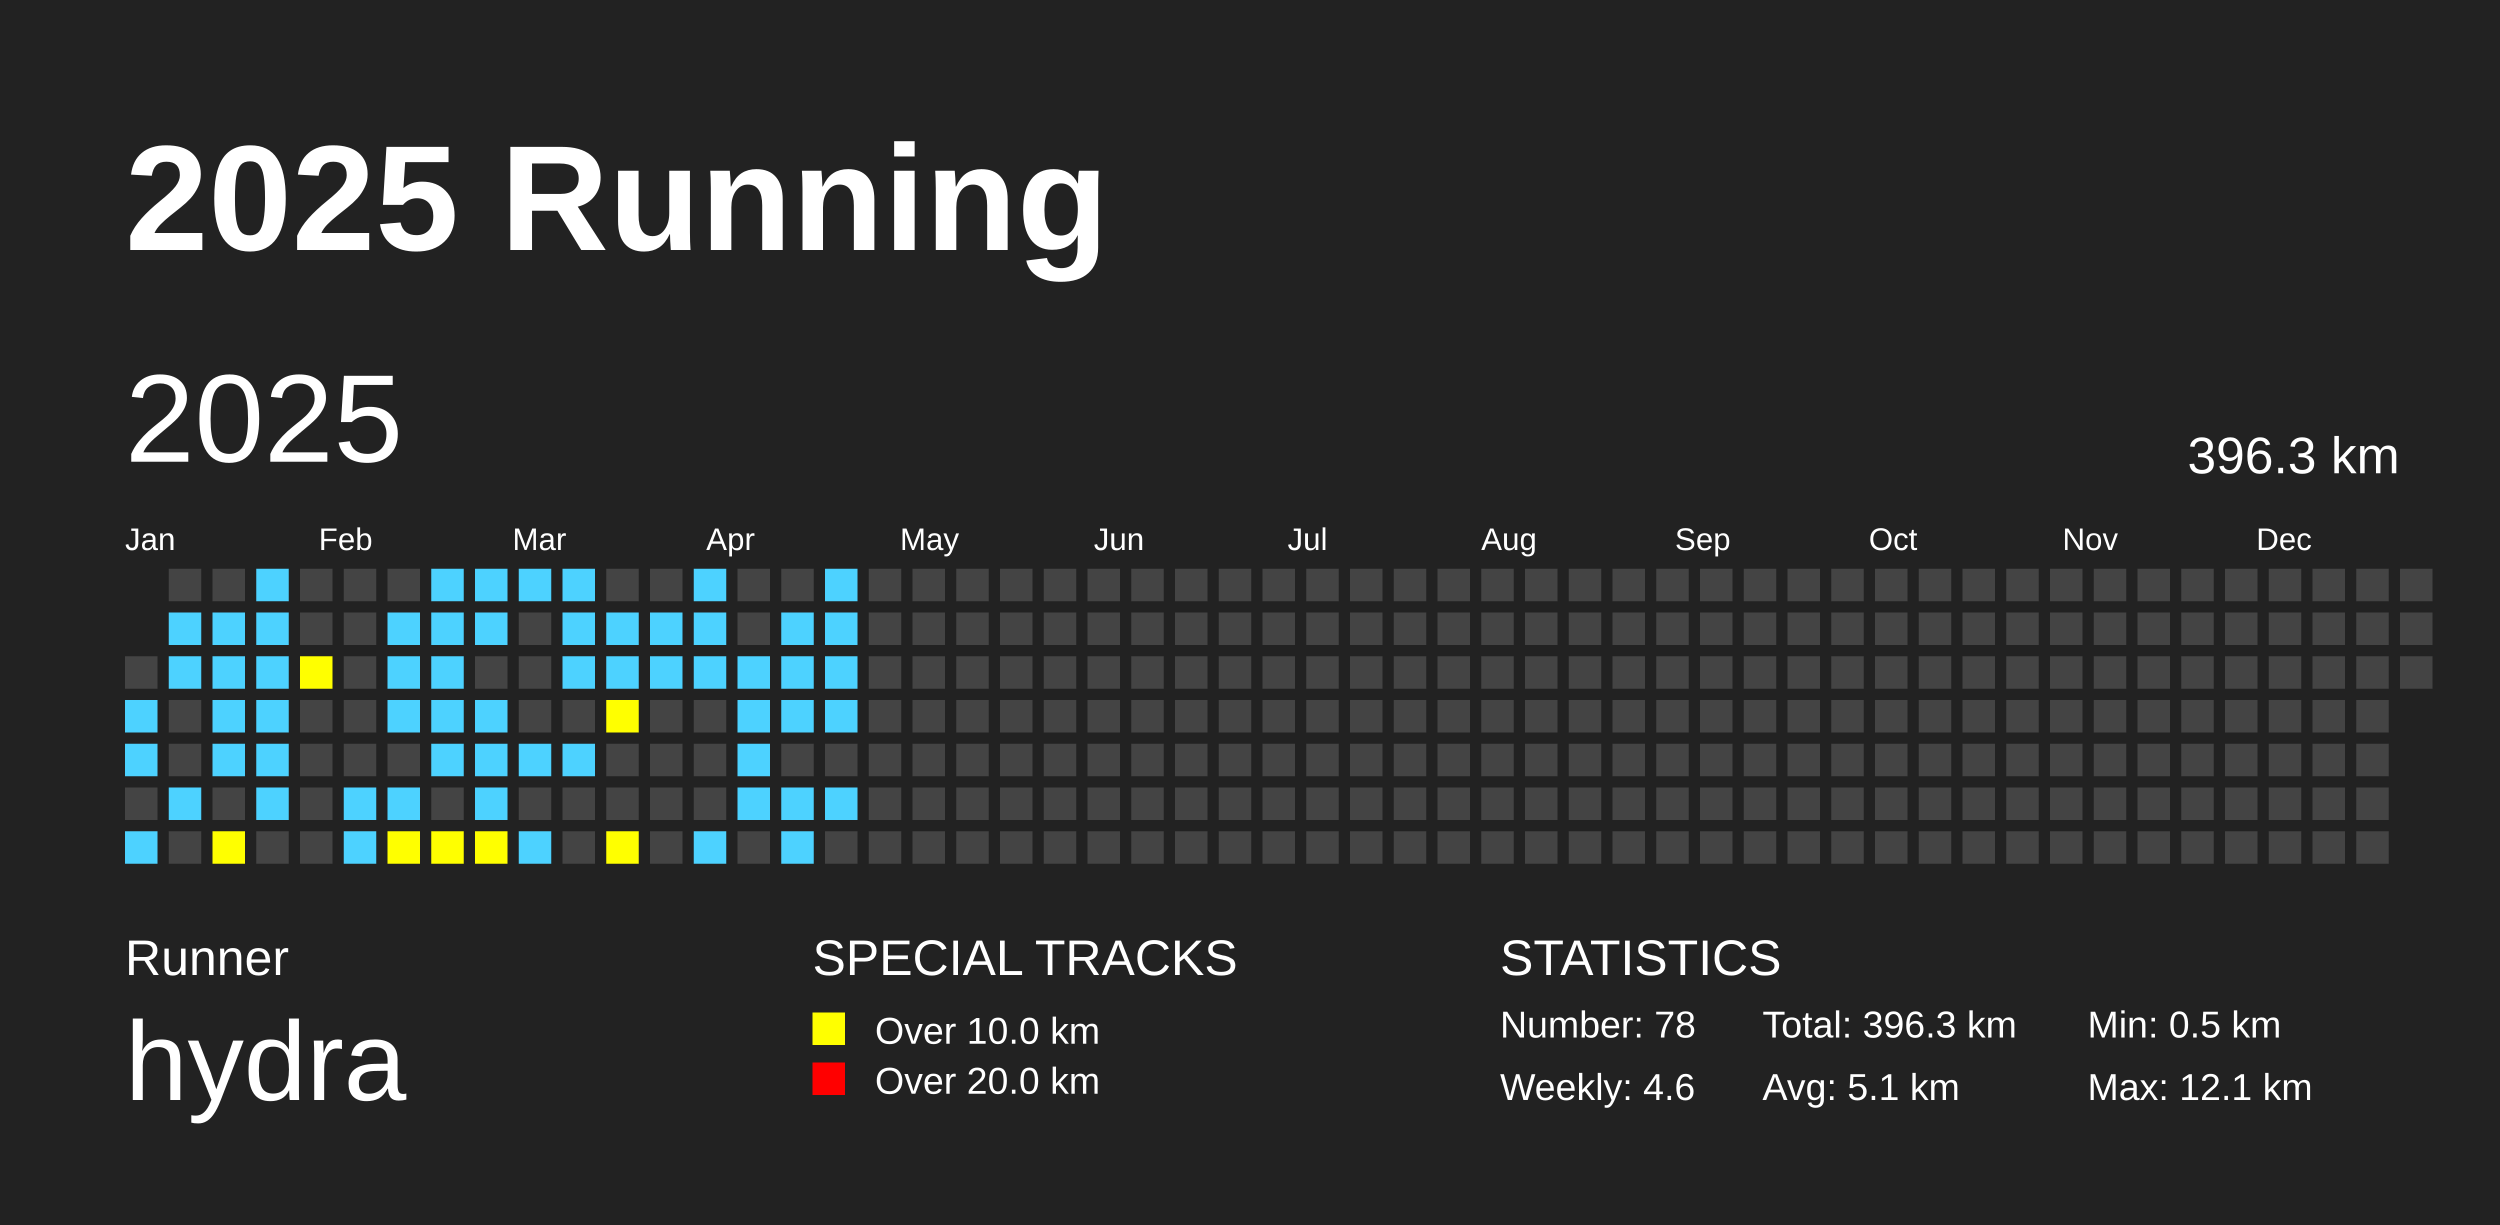
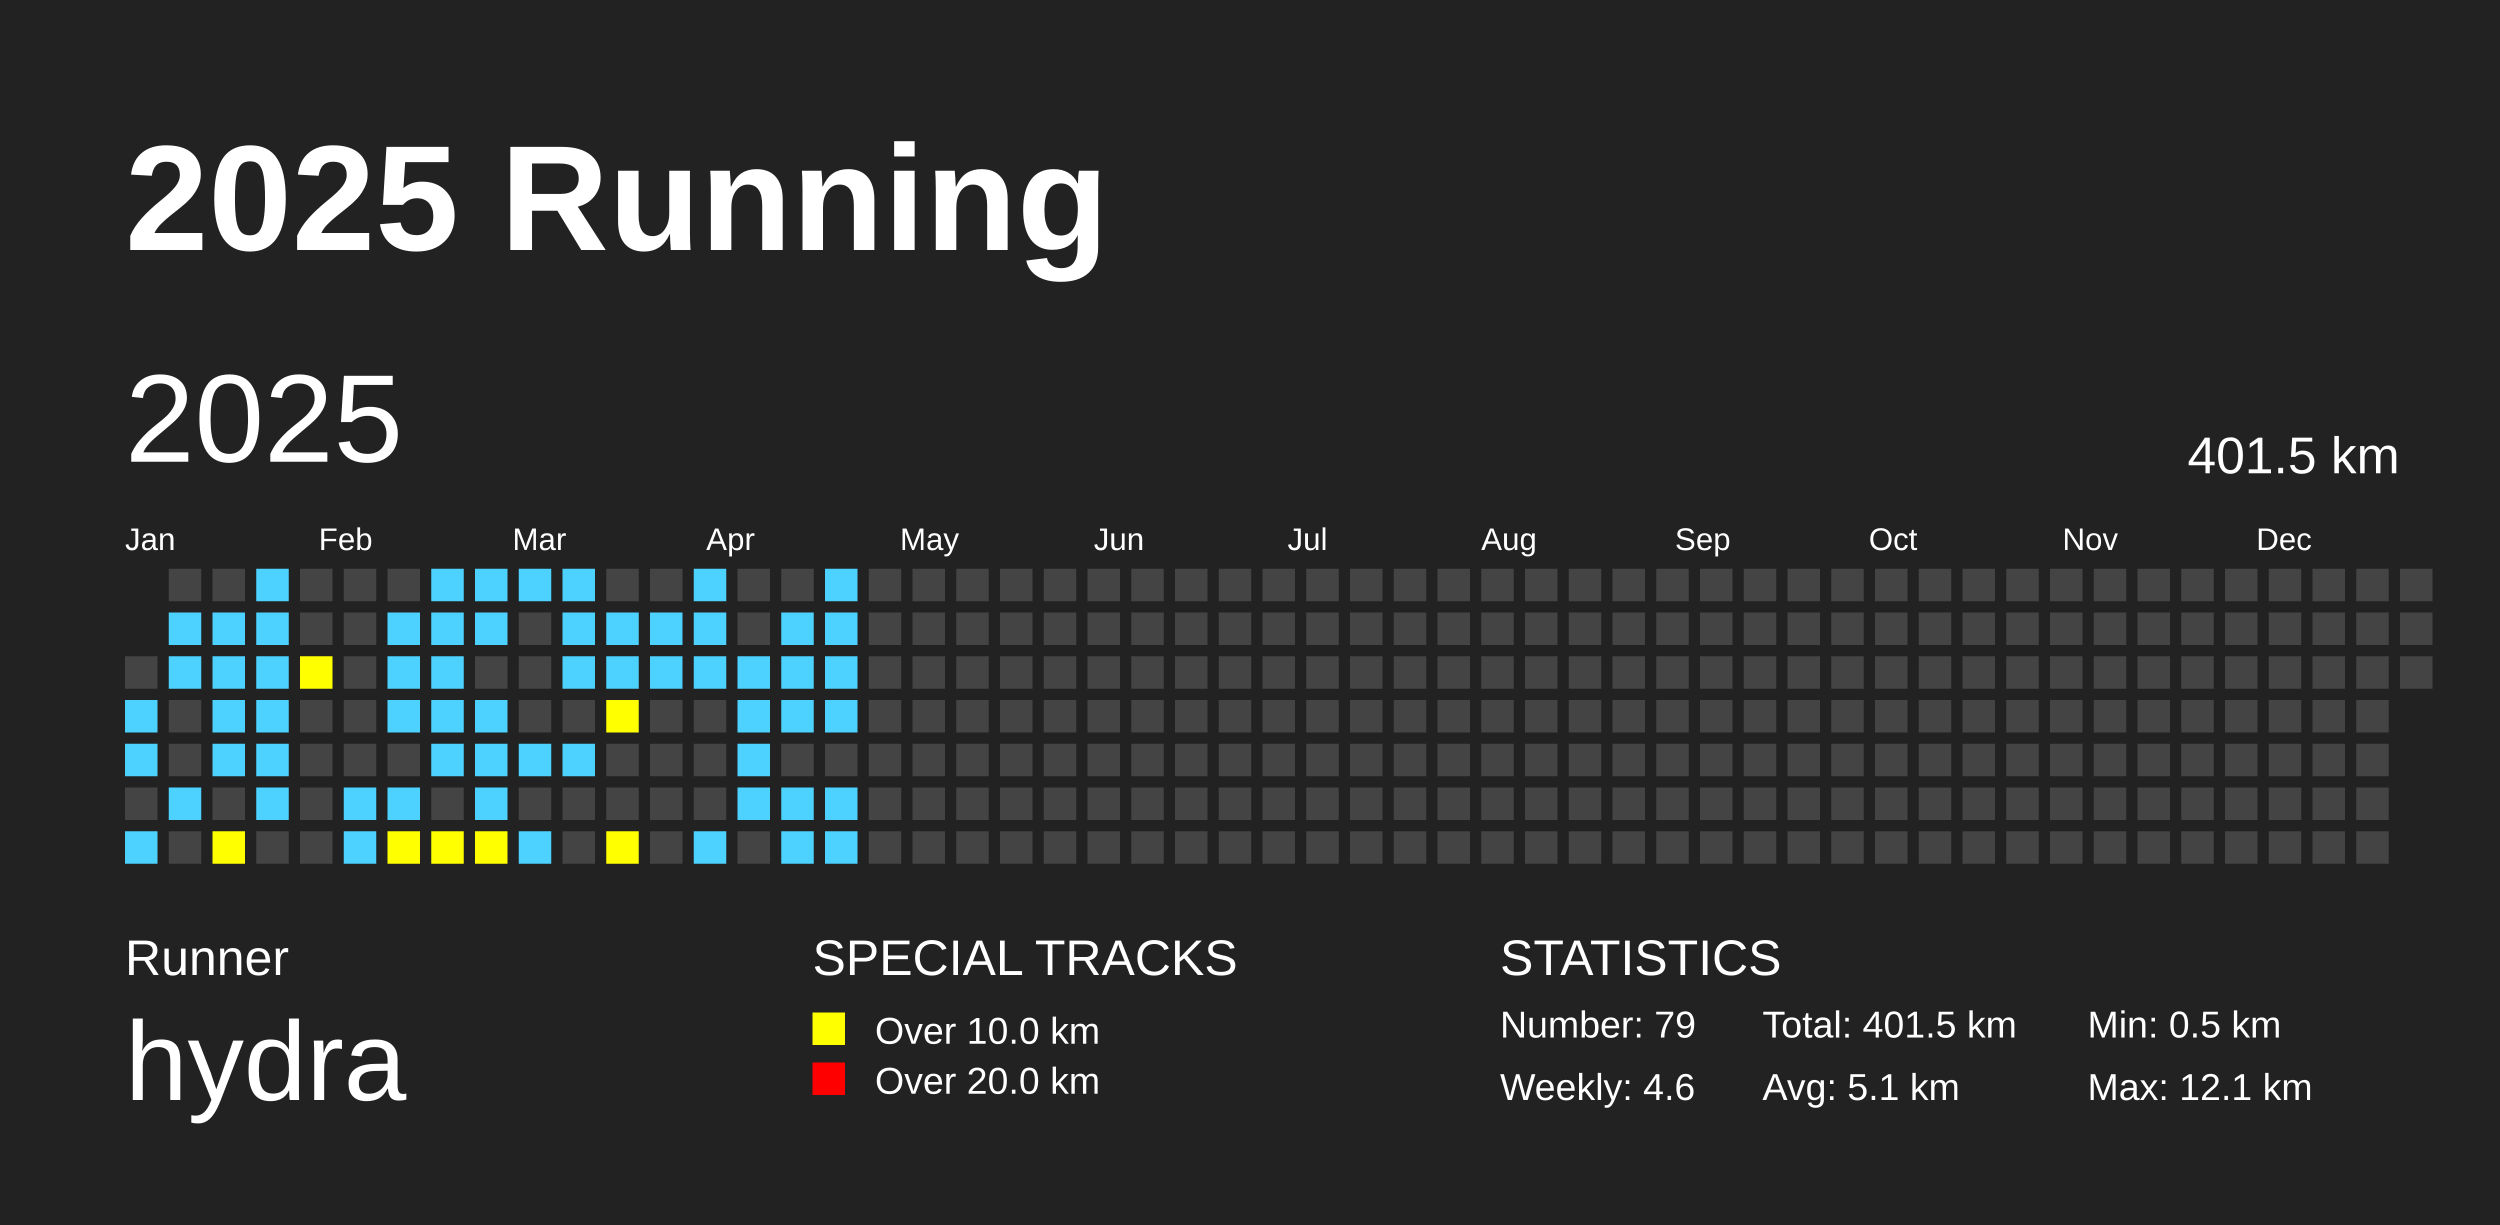
<svg xmlns="http://www.w3.org/2000/svg" baseProfile="full" height="98mm" version="1.1" viewBox="0,0,200,98" width="200mm">
  <defs />
  <rect fill="#222222" height="98" width="200" x="0" y="0" />
  <text fill="#FFFFFF" style="font-size:12px; font-family:Arial; font-weight:bold;" x="10" y="20">2025 Running</text>
  <text fill="#FFFFFF" style="font-size:4px; font-family:Arial" x="10" y="78">Runner</text>
  <text fill="#FFFFFF" style="font-size:9px; font-family:Arial" x="10" y="88">hydra</text>
  <text fill="#FFFFFF" style="font-size:4px; font-family:Arial" x="65" y="78">SPECIAL TRACKS</text>
  <rect fill="yellow" height="2.6" width="2.6" x="65" y="81" />
  <text fill="#FFFFFF" style="font-size:3px; font-family:Arial" x="70" y="83.5">Over 10.0 km</text>
  <rect fill="red" height="2.6" width="2.6" x="65" y="85" />
  <text fill="#FFFFFF" style="font-size:3px; font-family:Arial" x="70" y="87.5">Over 20.0 km</text>
  <text fill="#FFFFFF" style="font-size:4px; font-family:Arial" x="120" y="78">STATISTICS</text>
-   <text fill="#FFFFFF" style="font-size:3px; font-family:Arial" x="120" y="83">Number: 78</text>
+   <text fill="#FFFFFF" style="font-size:3px; font-family:Arial" x="120" y="83">Number: 79</text>
  <text fill="#FFFFFF" style="font-size:3px; font-family:Arial" x="120" y="88">Weekly: 4.6</text>
-   <text fill="#FFFFFF" style="font-size:3px; font-family:Arial" x="141" y="83">Total: 396.3 km</text>
+   <text fill="#FFFFFF" style="font-size:3px; font-family:Arial" x="141" y="83">Total: 401.5 km</text>
  <text fill="#FFFFFF" style="font-size:3px; font-family:Arial" x="141" y="88">Avg: 5.1 km</text>
  <text fill="#FFFFFF" style="font-size:3px; font-family:Arial" x="167" y="83">Min: 0.5 km</text>
  <text fill="#FFFFFF" style="font-size:3px; font-family:Arial" x="167" y="88">Max: 12.1 km</text>
  <text dominant-baseline="hanging" fill="#FFFFFF" style="font-size:10.0px; font-family:Arial;" x="10" y="30">2025</text>
-   <text dominant-baseline="hanging" fill="#FFFFFF" style="font-size:4.125px; font-family:Arial;" x="175" y="35">396.3 km</text>
+   <text dominant-baseline="hanging" fill="#FFFFFF" style="font-size:4.125px; font-family:Arial;" x="175" y="35">401.5 km</text>
  <text fill="#FFFFFF" style="font-size:2.5px; font-family:Arial" x="10.0" y="44">Jan</text>
  <text fill="#FFFFFF" style="font-size:2.5px; font-family:Arial" x="25.5" y="44">Feb</text>
  <text fill="#FFFFFF" style="font-size:2.5px; font-family:Arial" x="41.0" y="44">Mar</text>
  <text fill="#FFFFFF" style="font-size:2.5px; font-family:Arial" x="56.5" y="44">Apr</text>
  <text fill="#FFFFFF" style="font-size:2.5px; font-family:Arial" x="72.0" y="44">May</text>
  <text fill="#FFFFFF" style="font-size:2.5px; font-family:Arial" x="87.5" y="44">Jun</text>
  <text fill="#FFFFFF" style="font-size:2.5px; font-family:Arial" x="103.0" y="44">Jul</text>
  <text fill="#FFFFFF" style="font-size:2.5px; font-family:Arial" x="118.5" y="44">Aug</text>
  <text fill="#FFFFFF" style="font-size:2.5px; font-family:Arial" x="134.0" y="44">Sep</text>
  <text fill="#FFFFFF" style="font-size:2.5px; font-family:Arial" x="149.5" y="44">Oct</text>
  <text fill="#FFFFFF" style="font-size:2.5px; font-family:Arial" x="165.0" y="44">Nov</text>
  <text fill="#FFFFFF" style="font-size:2.5px; font-family:Arial" x="180.5" y="44">Dec</text>
  <rect fill="#444444" height="2.6" width="2.6" x="10.0" y="52.5" />
  <rect fill="#4DD2FF" height="2.6" width="2.6" x="10.0" y="56.0" />
  <rect fill="#4DD2FF" height="2.6" width="2.6" x="10.0" y="59.5" />
  <rect fill="#444444" height="2.6" width="2.6" x="10.0" y="63.0" />
  <rect fill="#4DD2FF" height="2.6" width="2.6" x="10.0" y="66.5" />
  <rect fill="#444444" height="2.6" width="2.6" x="13.5" y="45.5" />
  <rect fill="#4DD2FF" height="2.6" width="2.6" x="13.5" y="49.0" />
  <rect fill="#4DD2FF" height="2.6" width="2.6" x="13.5" y="52.5" />
  <rect fill="#444444" height="2.6" width="2.6" x="13.5" y="56.0" />
  <rect fill="#444444" height="2.6" width="2.6" x="13.5" y="59.5" />
  <rect fill="#4DD2FF" height="2.6" width="2.6" x="13.5" y="63.0" />
  <rect fill="#444444" height="2.6" width="2.6" x="13.5" y="66.5" />
  <rect fill="#444444" height="2.6" width="2.6" x="17.0" y="45.5" />
  <rect fill="#4DD2FF" height="2.6" width="2.6" x="17.0" y="49.0" />
  <rect fill="#4DD2FF" height="2.6" width="2.6" x="17.0" y="52.5" />
  <rect fill="#4DD2FF" height="2.6" width="2.6" x="17.0" y="56.0" />
  <rect fill="#4DD2FF" height="2.6" width="2.6" x="17.0" y="59.5" />
  <rect fill="#444444" height="2.6" width="2.6" x="17.0" y="63.0" />
  <rect fill="yellow" height="2.6" width="2.6" x="17.0" y="66.5" />
  <rect fill="#4DD2FF" height="2.6" width="2.6" x="20.5" y="45.5" />
  <rect fill="#4DD2FF" height="2.6" width="2.6" x="20.5" y="49.0" />
  <rect fill="#4DD2FF" height="2.6" width="2.6" x="20.5" y="52.5" />
  <rect fill="#4DD2FF" height="2.6" width="2.6" x="20.5" y="56.0" />
  <rect fill="#4DD2FF" height="2.6" width="2.6" x="20.5" y="59.5" />
  <rect fill="#4DD2FF" height="2.6" width="2.6" x="20.5" y="63.0" />
  <rect fill="#444444" height="2.6" width="2.6" x="20.5" y="66.5" />
  <rect fill="#444444" height="2.6" width="2.6" x="24.0" y="45.5" />
  <rect fill="#444444" height="2.6" width="2.6" x="24.0" y="49.0" />
  <rect fill="yellow" height="2.6" width="2.6" x="24.0" y="52.5" />
  <rect fill="#444444" height="2.6" width="2.6" x="24.0" y="56.0" />
  <rect fill="#444444" height="2.6" width="2.6" x="24.0" y="59.5" />
  <rect fill="#444444" height="2.6" width="2.6" x="24.0" y="63.0" />
  <rect fill="#444444" height="2.6" width="2.6" x="24.0" y="66.5" />
  <rect fill="#444444" height="2.6" width="2.6" x="27.5" y="45.5" />
  <rect fill="#444444" height="2.6" width="2.6" x="27.5" y="49.0" />
  <rect fill="#444444" height="2.6" width="2.6" x="27.5" y="52.5" />
  <rect fill="#444444" height="2.6" width="2.6" x="27.5" y="56.0" />
  <rect fill="#444444" height="2.6" width="2.6" x="27.5" y="59.5" />
  <rect fill="#4DD2FF" height="2.6" width="2.6" x="27.5" y="63.0" />
  <rect fill="#4DD2FF" height="2.6" width="2.6" x="27.5" y="66.5" />
  <rect fill="#444444" height="2.6" width="2.6" x="31.0" y="45.5" />
  <rect fill="#4DD2FF" height="2.6" width="2.6" x="31.0" y="49.0" />
  <rect fill="#4DD2FF" height="2.6" width="2.6" x="31.0" y="52.5" />
  <rect fill="#4DD2FF" height="2.6" width="2.6" x="31.0" y="56.0" />
  <rect fill="#444444" height="2.6" width="2.6" x="31.0" y="59.5" />
  <rect fill="#4DD2FF" height="2.6" width="2.6" x="31.0" y="63.0" />
  <rect fill="yellow" height="2.6" width="2.6" x="31.0" y="66.5" />
  <rect fill="#4DD2FF" height="2.6" width="2.6" x="34.5" y="45.5" />
  <rect fill="#4DD2FF" height="2.6" width="2.6" x="34.5" y="49.0" />
  <rect fill="#4DD2FF" height="2.6" width="2.6" x="34.5" y="52.5" />
  <rect fill="#4DD2FF" height="2.6" width="2.6" x="34.5" y="56.0" />
  <rect fill="#4DD2FF" height="2.6" width="2.6" x="34.5" y="59.5" />
  <rect fill="#444444" height="2.6" width="2.6" x="34.5" y="63.0" />
  <rect fill="yellow" height="2.6" width="2.6" x="34.5" y="66.5" />
  <rect fill="#4DD2FF" height="2.6" width="2.6" x="38.0" y="45.5" />
  <rect fill="#4DD2FF" height="2.6" width="2.6" x="38.0" y="49.0" />
  <rect fill="#444444" height="2.6" width="2.6" x="38.0" y="52.5" />
  <rect fill="#4DD2FF" height="2.6" width="2.6" x="38.0" y="56.0" />
  <rect fill="#4DD2FF" height="2.6" width="2.6" x="38.0" y="59.5" />
  <rect fill="#4DD2FF" height="2.6" width="2.6" x="38.0" y="63.0" />
  <rect fill="yellow" height="2.6" width="2.6" x="38.0" y="66.5" />
  <rect fill="#4DD2FF" height="2.6" width="2.6" x="41.5" y="45.5" />
  <rect fill="#444444" height="2.6" width="2.6" x="41.5" y="49.0" />
  <rect fill="#444444" height="2.6" width="2.6" x="41.5" y="52.5" />
  <rect fill="#444444" height="2.6" width="2.6" x="41.5" y="56.0" />
  <rect fill="#4DD2FF" height="2.6" width="2.6" x="41.5" y="59.5" />
  <rect fill="#444444" height="2.6" width="2.6" x="41.5" y="63.0" />
  <rect fill="#4DD2FF" height="2.6" width="2.6" x="41.5" y="66.5" />
  <rect fill="#4DD2FF" height="2.6" width="2.6" x="45.0" y="45.5" />
  <rect fill="#4DD2FF" height="2.6" width="2.6" x="45.0" y="49.0" />
  <rect fill="#4DD2FF" height="2.6" width="2.6" x="45.0" y="52.5" />
  <rect fill="#444444" height="2.6" width="2.6" x="45.0" y="56.0" />
  <rect fill="#4DD2FF" height="2.6" width="2.6" x="45.0" y="59.5" />
  <rect fill="#444444" height="2.6" width="2.6" x="45.0" y="63.0" />
  <rect fill="#444444" height="2.6" width="2.6" x="45.0" y="66.5" />
  <rect fill="#444444" height="2.6" width="2.6" x="48.5" y="45.5" />
  <rect fill="#4DD2FF" height="2.6" width="2.6" x="48.5" y="49.0" />
  <rect fill="#4DD2FF" height="2.6" width="2.6" x="48.5" y="52.5" />
  <rect fill="yellow" height="2.6" width="2.6" x="48.5" y="56.0" />
  <rect fill="#444444" height="2.6" width="2.6" x="48.5" y="59.5" />
  <rect fill="#444444" height="2.6" width="2.6" x="48.5" y="63.0" />
  <rect fill="yellow" height="2.6" width="2.6" x="48.5" y="66.5" />
  <rect fill="#444444" height="2.6" width="2.6" x="52.0" y="45.5" />
  <rect fill="#4DD2FF" height="2.6" width="2.6" x="52.0" y="49.0" />
  <rect fill="#4DD2FF" height="2.6" width="2.6" x="52.0" y="52.5" />
  <rect fill="#444444" height="2.6" width="2.6" x="52.0" y="56.0" />
  <rect fill="#444444" height="2.6" width="2.6" x="52.0" y="59.5" />
  <rect fill="#444444" height="2.6" width="2.6" x="52.0" y="63.0" />
  <rect fill="#444444" height="2.6" width="2.6" x="52.0" y="66.5" />
  <rect fill="#4DD2FF" height="2.6" width="2.6" x="55.5" y="45.5" />
  <rect fill="#4DD2FF" height="2.6" width="2.6" x="55.5" y="49.0" />
  <rect fill="#4DD2FF" height="2.6" width="2.6" x="55.5" y="52.5" />
  <rect fill="#444444" height="2.6" width="2.6" x="55.5" y="56.0" />
  <rect fill="#444444" height="2.6" width="2.6" x="55.5" y="59.5" />
  <rect fill="#444444" height="2.6" width="2.6" x="55.5" y="63.0" />
  <rect fill="#4DD2FF" height="2.6" width="2.6" x="55.5" y="66.5" />
  <rect fill="#444444" height="2.6" width="2.6" x="59.0" y="45.5" />
  <rect fill="#444444" height="2.6" width="2.6" x="59.0" y="49.0" />
  <rect fill="#4DD2FF" height="2.6" width="2.6" x="59.0" y="52.5" />
  <rect fill="#4DD2FF" height="2.6" width="2.6" x="59.0" y="56.0" />
  <rect fill="#4DD2FF" height="2.6" width="2.6" x="59.0" y="59.5" />
  <rect fill="#4DD2FF" height="2.6" width="2.6" x="59.0" y="63.0" />
  <rect fill="#444444" height="2.6" width="2.6" x="59.0" y="66.5" />
  <rect fill="#444444" height="2.6" width="2.6" x="62.5" y="45.5" />
  <rect fill="#4DD2FF" height="2.6" width="2.6" x="62.5" y="49.0" />
  <rect fill="#4DD2FF" height="2.6" width="2.6" x="62.5" y="52.5" />
  <rect fill="#4DD2FF" height="2.6" width="2.6" x="62.5" y="56.0" />
  <rect fill="#444444" height="2.6" width="2.6" x="62.5" y="59.5" />
  <rect fill="#4DD2FF" height="2.6" width="2.6" x="62.5" y="63.0" />
  <rect fill="#4DD2FF" height="2.6" width="2.6" x="62.5" y="66.5" />
  <rect fill="#4DD2FF" height="2.6" width="2.6" x="66.0" y="45.5" />
  <rect fill="#4DD2FF" height="2.6" width="2.6" x="66.0" y="49.0" />
  <rect fill="#4DD2FF" height="2.6" width="2.6" x="66.0" y="52.5" />
  <rect fill="#4DD2FF" height="2.6" width="2.6" x="66.0" y="56.0" />
  <rect fill="#444444" height="2.6" width="2.6" x="66.0" y="59.5" />
  <rect fill="#4DD2FF" height="2.6" width="2.6" x="66.0" y="63.0" />
-   <rect fill="#444444" height="2.6" width="2.6" x="66.0" y="66.5" />
+   <rect fill="#4DD2FF" height="2.6" width="2.6" x="66.0" y="66.5" />
  <rect fill="#444444" height="2.6" width="2.6" x="69.5" y="45.5" />
  <rect fill="#444444" height="2.6" width="2.6" x="69.5" y="49.0" />
  <rect fill="#444444" height="2.6" width="2.6" x="69.5" y="52.5" />
  <rect fill="#444444" height="2.6" width="2.6" x="69.5" y="56.0" />
  <rect fill="#444444" height="2.6" width="2.6" x="69.5" y="59.5" />
  <rect fill="#444444" height="2.6" width="2.6" x="69.5" y="63.0" />
  <rect fill="#444444" height="2.6" width="2.6" x="69.5" y="66.5" />
  <rect fill="#444444" height="2.6" width="2.6" x="73.0" y="45.5" />
  <rect fill="#444444" height="2.6" width="2.6" x="73.0" y="49.0" />
  <rect fill="#444444" height="2.6" width="2.6" x="73.0" y="52.5" />
  <rect fill="#444444" height="2.6" width="2.6" x="73.0" y="56.0" />
  <rect fill="#444444" height="2.6" width="2.6" x="73.0" y="59.5" />
  <rect fill="#444444" height="2.6" width="2.6" x="73.0" y="63.0" />
  <rect fill="#444444" height="2.6" width="2.6" x="73.0" y="66.5" />
  <rect fill="#444444" height="2.6" width="2.6" x="76.5" y="45.5" />
  <rect fill="#444444" height="2.6" width="2.6" x="76.5" y="49.0" />
  <rect fill="#444444" height="2.6" width="2.6" x="76.5" y="52.5" />
  <rect fill="#444444" height="2.6" width="2.6" x="76.5" y="56.0" />
  <rect fill="#444444" height="2.6" width="2.6" x="76.5" y="59.5" />
  <rect fill="#444444" height="2.6" width="2.6" x="76.5" y="63.0" />
  <rect fill="#444444" height="2.6" width="2.6" x="76.5" y="66.5" />
  <rect fill="#444444" height="2.6" width="2.6" x="80.0" y="45.5" />
  <rect fill="#444444" height="2.6" width="2.6" x="80.0" y="49.0" />
  <rect fill="#444444" height="2.6" width="2.6" x="80.0" y="52.5" />
  <rect fill="#444444" height="2.6" width="2.6" x="80.0" y="56.0" />
  <rect fill="#444444" height="2.6" width="2.6" x="80.0" y="59.5" />
  <rect fill="#444444" height="2.6" width="2.6" x="80.0" y="63.0" />
  <rect fill="#444444" height="2.6" width="2.6" x="80.0" y="66.5" />
  <rect fill="#444444" height="2.6" width="2.6" x="83.5" y="45.5" />
  <rect fill="#444444" height="2.6" width="2.6" x="83.5" y="49.0" />
  <rect fill="#444444" height="2.6" width="2.6" x="83.5" y="52.5" />
  <rect fill="#444444" height="2.6" width="2.6" x="83.5" y="56.0" />
  <rect fill="#444444" height="2.6" width="2.6" x="83.5" y="59.5" />
  <rect fill="#444444" height="2.6" width="2.6" x="83.5" y="63.0" />
  <rect fill="#444444" height="2.6" width="2.6" x="83.5" y="66.5" />
  <rect fill="#444444" height="2.6" width="2.6" x="87.0" y="45.5" />
  <rect fill="#444444" height="2.6" width="2.6" x="87.0" y="49.0" />
  <rect fill="#444444" height="2.6" width="2.6" x="87.0" y="52.5" />
  <rect fill="#444444" height="2.6" width="2.6" x="87.0" y="56.0" />
  <rect fill="#444444" height="2.6" width="2.6" x="87.0" y="59.5" />
  <rect fill="#444444" height="2.6" width="2.6" x="87.0" y="63.0" />
  <rect fill="#444444" height="2.6" width="2.6" x="87.0" y="66.5" />
  <rect fill="#444444" height="2.6" width="2.6" x="90.5" y="45.5" />
  <rect fill="#444444" height="2.6" width="2.6" x="90.5" y="49.0" />
  <rect fill="#444444" height="2.6" width="2.6" x="90.5" y="52.5" />
  <rect fill="#444444" height="2.6" width="2.6" x="90.5" y="56.0" />
  <rect fill="#444444" height="2.6" width="2.6" x="90.5" y="59.5" />
  <rect fill="#444444" height="2.6" width="2.6" x="90.5" y="63.0" />
  <rect fill="#444444" height="2.6" width="2.6" x="90.5" y="66.5" />
  <rect fill="#444444" height="2.6" width="2.6" x="94.0" y="45.5" />
  <rect fill="#444444" height="2.6" width="2.6" x="94.0" y="49.0" />
  <rect fill="#444444" height="2.6" width="2.6" x="94.0" y="52.5" />
  <rect fill="#444444" height="2.6" width="2.6" x="94.0" y="56.0" />
  <rect fill="#444444" height="2.6" width="2.6" x="94.0" y="59.5" />
  <rect fill="#444444" height="2.6" width="2.6" x="94.0" y="63.0" />
  <rect fill="#444444" height="2.6" width="2.6" x="94.0" y="66.5" />
  <rect fill="#444444" height="2.6" width="2.6" x="97.5" y="45.5" />
  <rect fill="#444444" height="2.6" width="2.6" x="97.5" y="49.0" />
  <rect fill="#444444" height="2.6" width="2.6" x="97.5" y="52.5" />
  <rect fill="#444444" height="2.6" width="2.6" x="97.5" y="56.0" />
  <rect fill="#444444" height="2.6" width="2.6" x="97.5" y="59.5" />
  <rect fill="#444444" height="2.6" width="2.6" x="97.5" y="63.0" />
  <rect fill="#444444" height="2.6" width="2.6" x="97.5" y="66.5" />
  <rect fill="#444444" height="2.6" width="2.6" x="101.0" y="45.5" />
  <rect fill="#444444" height="2.6" width="2.6" x="101.0" y="49.0" />
  <rect fill="#444444" height="2.6" width="2.6" x="101.0" y="52.5" />
  <rect fill="#444444" height="2.6" width="2.6" x="101.0" y="56.0" />
  <rect fill="#444444" height="2.6" width="2.6" x="101.0" y="59.5" />
  <rect fill="#444444" height="2.6" width="2.6" x="101.0" y="63.0" />
  <rect fill="#444444" height="2.6" width="2.6" x="101.0" y="66.5" />
  <rect fill="#444444" height="2.6" width="2.6" x="104.5" y="45.5" />
  <rect fill="#444444" height="2.6" width="2.6" x="104.5" y="49.0" />
  <rect fill="#444444" height="2.6" width="2.6" x="104.5" y="52.5" />
  <rect fill="#444444" height="2.6" width="2.6" x="104.5" y="56.0" />
  <rect fill="#444444" height="2.6" width="2.6" x="104.5" y="59.5" />
  <rect fill="#444444" height="2.6" width="2.6" x="104.5" y="63.0" />
  <rect fill="#444444" height="2.6" width="2.6" x="104.5" y="66.5" />
  <rect fill="#444444" height="2.6" width="2.6" x="108.0" y="45.5" />
  <rect fill="#444444" height="2.6" width="2.6" x="108.0" y="49.0" />
  <rect fill="#444444" height="2.6" width="2.6" x="108.0" y="52.5" />
  <rect fill="#444444" height="2.6" width="2.6" x="108.0" y="56.0" />
  <rect fill="#444444" height="2.6" width="2.6" x="108.0" y="59.5" />
  <rect fill="#444444" height="2.6" width="2.6" x="108.0" y="63.0" />
  <rect fill="#444444" height="2.6" width="2.6" x="108.0" y="66.5" />
  <rect fill="#444444" height="2.6" width="2.6" x="111.5" y="45.5" />
  <rect fill="#444444" height="2.6" width="2.6" x="111.5" y="49.0" />
  <rect fill="#444444" height="2.6" width="2.6" x="111.5" y="52.5" />
  <rect fill="#444444" height="2.6" width="2.6" x="111.5" y="56.0" />
  <rect fill="#444444" height="2.6" width="2.6" x="111.5" y="59.5" />
  <rect fill="#444444" height="2.6" width="2.6" x="111.5" y="63.0" />
  <rect fill="#444444" height="2.6" width="2.6" x="111.5" y="66.5" />
  <rect fill="#444444" height="2.6" width="2.6" x="115.0" y="45.5" />
  <rect fill="#444444" height="2.6" width="2.6" x="115.0" y="49.0" />
  <rect fill="#444444" height="2.6" width="2.6" x="115.0" y="52.5" />
  <rect fill="#444444" height="2.6" width="2.6" x="115.0" y="56.0" />
  <rect fill="#444444" height="2.6" width="2.6" x="115.0" y="59.5" />
  <rect fill="#444444" height="2.6" width="2.6" x="115.0" y="63.0" />
  <rect fill="#444444" height="2.6" width="2.6" x="115.0" y="66.5" />
  <rect fill="#444444" height="2.6" width="2.6" x="118.5" y="45.5" />
  <rect fill="#444444" height="2.6" width="2.6" x="118.5" y="49.0" />
  <rect fill="#444444" height="2.6" width="2.6" x="118.5" y="52.5" />
  <rect fill="#444444" height="2.6" width="2.6" x="118.5" y="56.0" />
  <rect fill="#444444" height="2.6" width="2.6" x="118.5" y="59.5" />
  <rect fill="#444444" height="2.6" width="2.6" x="118.5" y="63.0" />
  <rect fill="#444444" height="2.6" width="2.6" x="118.5" y="66.5" />
  <rect fill="#444444" height="2.6" width="2.6" x="122.0" y="45.5" />
  <rect fill="#444444" height="2.6" width="2.6" x="122.0" y="49.0" />
  <rect fill="#444444" height="2.6" width="2.6" x="122.0" y="52.5" />
  <rect fill="#444444" height="2.6" width="2.6" x="122.0" y="56.0" />
  <rect fill="#444444" height="2.6" width="2.6" x="122.0" y="59.5" />
  <rect fill="#444444" height="2.6" width="2.6" x="122.0" y="63.0" />
  <rect fill="#444444" height="2.6" width="2.6" x="122.0" y="66.5" />
  <rect fill="#444444" height="2.6" width="2.6" x="125.5" y="45.5" />
  <rect fill="#444444" height="2.6" width="2.6" x="125.5" y="49.0" />
  <rect fill="#444444" height="2.6" width="2.6" x="125.5" y="52.5" />
  <rect fill="#444444" height="2.6" width="2.6" x="125.5" y="56.0" />
  <rect fill="#444444" height="2.6" width="2.6" x="125.5" y="59.5" />
  <rect fill="#444444" height="2.6" width="2.6" x="125.5" y="63.0" />
  <rect fill="#444444" height="2.6" width="2.6" x="125.5" y="66.5" />
  <rect fill="#444444" height="2.6" width="2.6" x="129.0" y="45.5" />
  <rect fill="#444444" height="2.6" width="2.6" x="129.0" y="49.0" />
  <rect fill="#444444" height="2.6" width="2.6" x="129.0" y="52.5" />
  <rect fill="#444444" height="2.6" width="2.6" x="129.0" y="56.0" />
  <rect fill="#444444" height="2.6" width="2.6" x="129.0" y="59.5" />
  <rect fill="#444444" height="2.6" width="2.6" x="129.0" y="63.0" />
  <rect fill="#444444" height="2.6" width="2.6" x="129.0" y="66.5" />
  <rect fill="#444444" height="2.6" width="2.6" x="132.5" y="45.5" />
  <rect fill="#444444" height="2.6" width="2.6" x="132.5" y="49.0" />
  <rect fill="#444444" height="2.6" width="2.6" x="132.5" y="52.5" />
  <rect fill="#444444" height="2.6" width="2.6" x="132.5" y="56.0" />
  <rect fill="#444444" height="2.6" width="2.6" x="132.5" y="59.5" />
  <rect fill="#444444" height="2.6" width="2.6" x="132.5" y="63.0" />
  <rect fill="#444444" height="2.6" width="2.6" x="132.5" y="66.5" />
  <rect fill="#444444" height="2.6" width="2.6" x="136.0" y="45.5" />
  <rect fill="#444444" height="2.6" width="2.6" x="136.0" y="49.0" />
  <rect fill="#444444" height="2.6" width="2.6" x="136.0" y="52.5" />
  <rect fill="#444444" height="2.6" width="2.6" x="136.0" y="56.0" />
  <rect fill="#444444" height="2.6" width="2.6" x="136.0" y="59.5" />
  <rect fill="#444444" height="2.6" width="2.6" x="136.0" y="63.0" />
  <rect fill="#444444" height="2.6" width="2.6" x="136.0" y="66.5" />
  <rect fill="#444444" height="2.6" width="2.6" x="139.5" y="45.5" />
  <rect fill="#444444" height="2.6" width="2.6" x="139.5" y="49.0" />
  <rect fill="#444444" height="2.6" width="2.6" x="139.5" y="52.5" />
  <rect fill="#444444" height="2.6" width="2.6" x="139.5" y="56.0" />
  <rect fill="#444444" height="2.6" width="2.6" x="139.5" y="59.5" />
  <rect fill="#444444" height="2.6" width="2.6" x="139.5" y="63.0" />
  <rect fill="#444444" height="2.6" width="2.6" x="139.5" y="66.5" />
  <rect fill="#444444" height="2.6" width="2.6" x="143.0" y="45.5" />
  <rect fill="#444444" height="2.6" width="2.6" x="143.0" y="49.0" />
  <rect fill="#444444" height="2.6" width="2.6" x="143.0" y="52.5" />
  <rect fill="#444444" height="2.6" width="2.6" x="143.0" y="56.0" />
  <rect fill="#444444" height="2.6" width="2.6" x="143.0" y="59.5" />
  <rect fill="#444444" height="2.6" width="2.6" x="143.0" y="63.0" />
  <rect fill="#444444" height="2.6" width="2.6" x="143.0" y="66.5" />
  <rect fill="#444444" height="2.6" width="2.6" x="146.5" y="45.5" />
  <rect fill="#444444" height="2.6" width="2.6" x="146.5" y="49.0" />
  <rect fill="#444444" height="2.6" width="2.6" x="146.5" y="52.5" />
  <rect fill="#444444" height="2.6" width="2.6" x="146.5" y="56.0" />
  <rect fill="#444444" height="2.6" width="2.6" x="146.5" y="59.5" />
  <rect fill="#444444" height="2.6" width="2.6" x="146.5" y="63.0" />
  <rect fill="#444444" height="2.6" width="2.6" x="146.5" y="66.5" />
  <rect fill="#444444" height="2.6" width="2.6" x="150.0" y="45.5" />
  <rect fill="#444444" height="2.6" width="2.6" x="150.0" y="49.0" />
  <rect fill="#444444" height="2.6" width="2.6" x="150.0" y="52.5" />
  <rect fill="#444444" height="2.6" width="2.6" x="150.0" y="56.0" />
  <rect fill="#444444" height="2.6" width="2.6" x="150.0" y="59.5" />
  <rect fill="#444444" height="2.6" width="2.6" x="150.0" y="63.0" />
  <rect fill="#444444" height="2.6" width="2.6" x="150.0" y="66.5" />
  <rect fill="#444444" height="2.6" width="2.6" x="153.5" y="45.5" />
  <rect fill="#444444" height="2.6" width="2.6" x="153.5" y="49.0" />
  <rect fill="#444444" height="2.6" width="2.6" x="153.5" y="52.5" />
  <rect fill="#444444" height="2.6" width="2.6" x="153.5" y="56.0" />
  <rect fill="#444444" height="2.6" width="2.6" x="153.5" y="59.5" />
  <rect fill="#444444" height="2.6" width="2.6" x="153.5" y="63.0" />
  <rect fill="#444444" height="2.6" width="2.6" x="153.5" y="66.5" />
  <rect fill="#444444" height="2.6" width="2.6" x="157.0" y="45.5" />
  <rect fill="#444444" height="2.6" width="2.6" x="157.0" y="49.0" />
  <rect fill="#444444" height="2.6" width="2.6" x="157.0" y="52.5" />
  <rect fill="#444444" height="2.6" width="2.6" x="157.0" y="56.0" />
  <rect fill="#444444" height="2.6" width="2.6" x="157.0" y="59.5" />
  <rect fill="#444444" height="2.6" width="2.6" x="157.0" y="63.0" />
  <rect fill="#444444" height="2.6" width="2.6" x="157.0" y="66.5" />
  <rect fill="#444444" height="2.6" width="2.6" x="160.5" y="45.5" />
  <rect fill="#444444" height="2.6" width="2.6" x="160.5" y="49.0" />
  <rect fill="#444444" height="2.6" width="2.6" x="160.5" y="52.5" />
  <rect fill="#444444" height="2.6" width="2.6" x="160.5" y="56.0" />
  <rect fill="#444444" height="2.6" width="2.6" x="160.5" y="59.5" />
  <rect fill="#444444" height="2.6" width="2.6" x="160.5" y="63.0" />
  <rect fill="#444444" height="2.6" width="2.6" x="160.5" y="66.5" />
  <rect fill="#444444" height="2.6" width="2.6" x="164.0" y="45.5" />
  <rect fill="#444444" height="2.6" width="2.6" x="164.0" y="49.0" />
  <rect fill="#444444" height="2.6" width="2.6" x="164.0" y="52.5" />
  <rect fill="#444444" height="2.6" width="2.6" x="164.0" y="56.0" />
  <rect fill="#444444" height="2.6" width="2.6" x="164.0" y="59.5" />
  <rect fill="#444444" height="2.6" width="2.6" x="164.0" y="63.0" />
  <rect fill="#444444" height="2.6" width="2.6" x="164.0" y="66.5" />
  <rect fill="#444444" height="2.6" width="2.6" x="167.5" y="45.5" />
  <rect fill="#444444" height="2.6" width="2.6" x="167.5" y="49.0" />
  <rect fill="#444444" height="2.6" width="2.6" x="167.5" y="52.5" />
  <rect fill="#444444" height="2.6" width="2.6" x="167.5" y="56.0" />
  <rect fill="#444444" height="2.6" width="2.6" x="167.5" y="59.5" />
  <rect fill="#444444" height="2.6" width="2.6" x="167.5" y="63.0" />
  <rect fill="#444444" height="2.6" width="2.6" x="167.5" y="66.5" />
  <rect fill="#444444" height="2.6" width="2.6" x="171.0" y="45.5" />
  <rect fill="#444444" height="2.6" width="2.6" x="171.0" y="49.0" />
  <rect fill="#444444" height="2.6" width="2.6" x="171.0" y="52.5" />
  <rect fill="#444444" height="2.6" width="2.6" x="171.0" y="56.0" />
  <rect fill="#444444" height="2.6" width="2.6" x="171.0" y="59.5" />
  <rect fill="#444444" height="2.6" width="2.6" x="171.0" y="63.0" />
  <rect fill="#444444" height="2.6" width="2.6" x="171.0" y="66.5" />
  <rect fill="#444444" height="2.6" width="2.6" x="174.5" y="45.5" />
  <rect fill="#444444" height="2.6" width="2.6" x="174.5" y="49.0" />
  <rect fill="#444444" height="2.6" width="2.6" x="174.5" y="52.5" />
  <rect fill="#444444" height="2.6" width="2.6" x="174.5" y="56.0" />
  <rect fill="#444444" height="2.6" width="2.6" x="174.5" y="59.5" />
  <rect fill="#444444" height="2.6" width="2.6" x="174.5" y="63.0" />
  <rect fill="#444444" height="2.6" width="2.6" x="174.5" y="66.5" />
  <rect fill="#444444" height="2.6" width="2.6" x="178.0" y="45.5" />
  <rect fill="#444444" height="2.6" width="2.6" x="178.0" y="49.0" />
  <rect fill="#444444" height="2.6" width="2.6" x="178.0" y="52.5" />
  <rect fill="#444444" height="2.6" width="2.6" x="178.0" y="56.0" />
  <rect fill="#444444" height="2.6" width="2.6" x="178.0" y="59.5" />
  <rect fill="#444444" height="2.6" width="2.6" x="178.0" y="63.0" />
  <rect fill="#444444" height="2.6" width="2.6" x="178.0" y="66.5" />
  <rect fill="#444444" height="2.6" width="2.6" x="181.5" y="45.5" />
  <rect fill="#444444" height="2.6" width="2.6" x="181.5" y="49.0" />
  <rect fill="#444444" height="2.6" width="2.6" x="181.5" y="52.5" />
  <rect fill="#444444" height="2.6" width="2.6" x="181.5" y="56.0" />
  <rect fill="#444444" height="2.6" width="2.6" x="181.5" y="59.5" />
  <rect fill="#444444" height="2.6" width="2.6" x="181.5" y="63.0" />
  <rect fill="#444444" height="2.6" width="2.6" x="181.5" y="66.5" />
  <rect fill="#444444" height="2.6" width="2.6" x="185.0" y="45.5" />
  <rect fill="#444444" height="2.6" width="2.6" x="185.0" y="49.0" />
  <rect fill="#444444" height="2.6" width="2.6" x="185.0" y="52.5" />
  <rect fill="#444444" height="2.6" width="2.6" x="185.0" y="56.0" />
  <rect fill="#444444" height="2.6" width="2.6" x="185.0" y="59.5" />
  <rect fill="#444444" height="2.6" width="2.6" x="185.0" y="63.0" />
  <rect fill="#444444" height="2.6" width="2.6" x="185.0" y="66.5" />
  <rect fill="#444444" height="2.6" width="2.6" x="188.5" y="45.5" />
  <rect fill="#444444" height="2.6" width="2.6" x="188.5" y="49.0" />
  <rect fill="#444444" height="2.6" width="2.6" x="188.5" y="52.5" />
  <rect fill="#444444" height="2.6" width="2.6" x="188.5" y="56.0" />
  <rect fill="#444444" height="2.6" width="2.6" x="188.5" y="59.5" />
  <rect fill="#444444" height="2.6" width="2.6" x="188.5" y="63.0" />
  <rect fill="#444444" height="2.6" width="2.6" x="188.5" y="66.5" />
  <rect fill="#444444" height="2.6" width="2.6" x="192.0" y="45.5" />
  <rect fill="#444444" height="2.6" width="2.6" x="192.0" y="49.0" />
  <rect fill="#444444" height="2.6" width="2.6" x="192.0" y="52.5" />
</svg>
